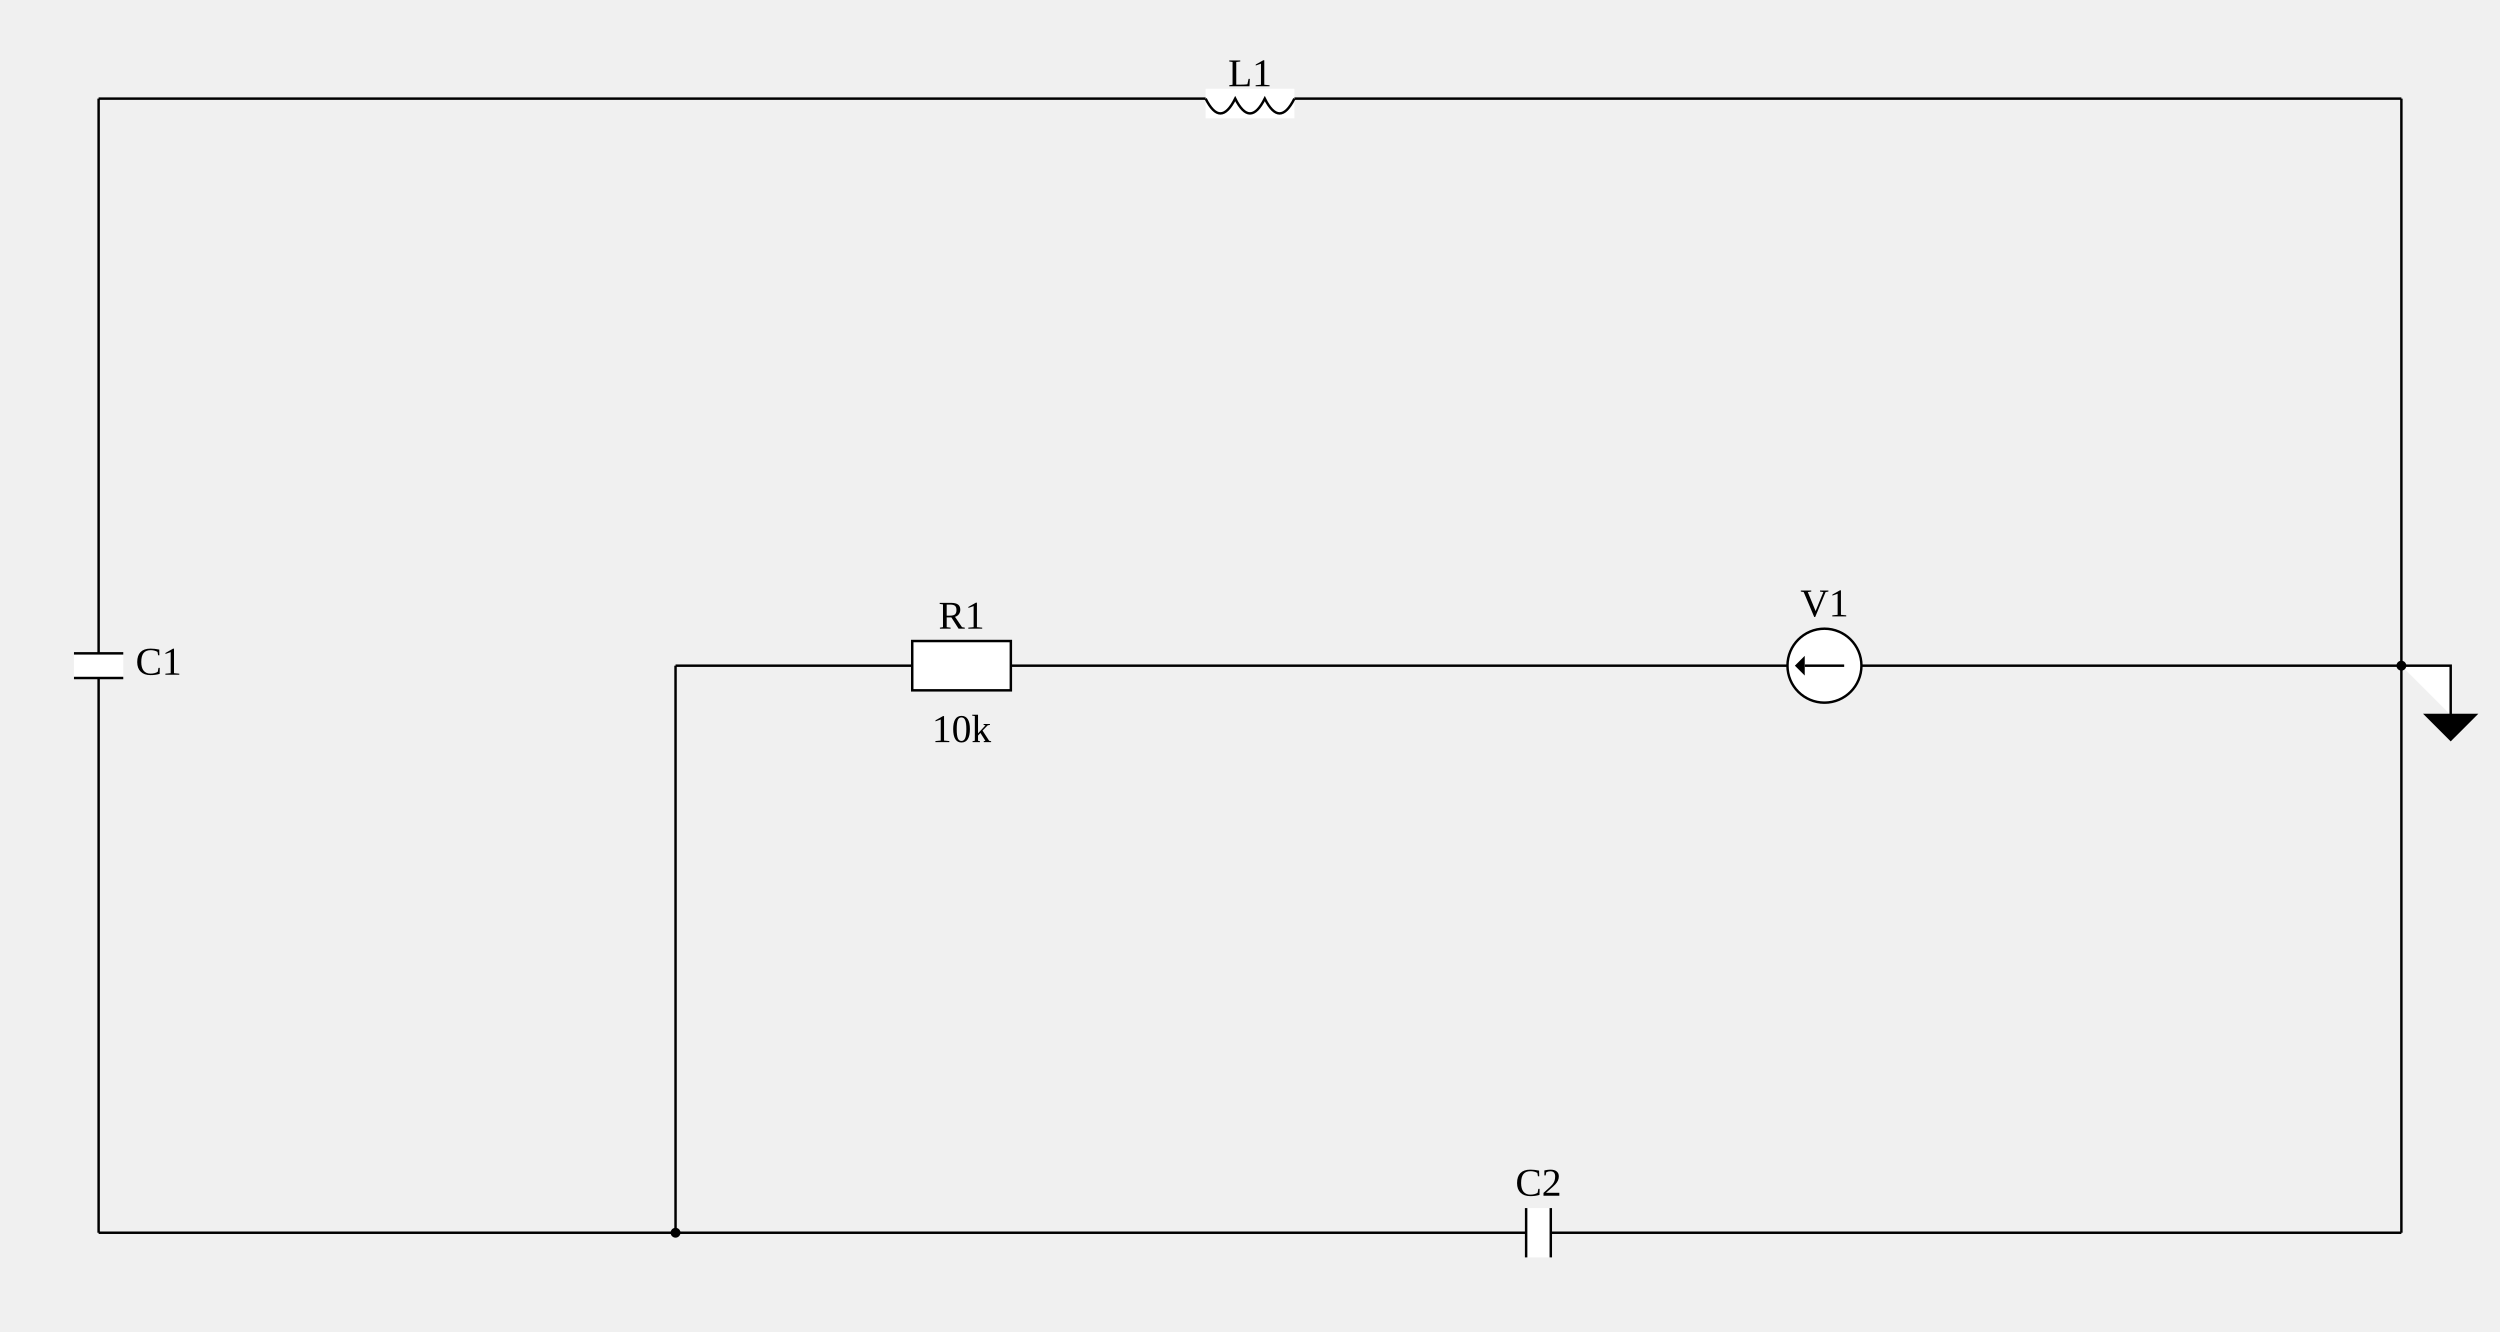
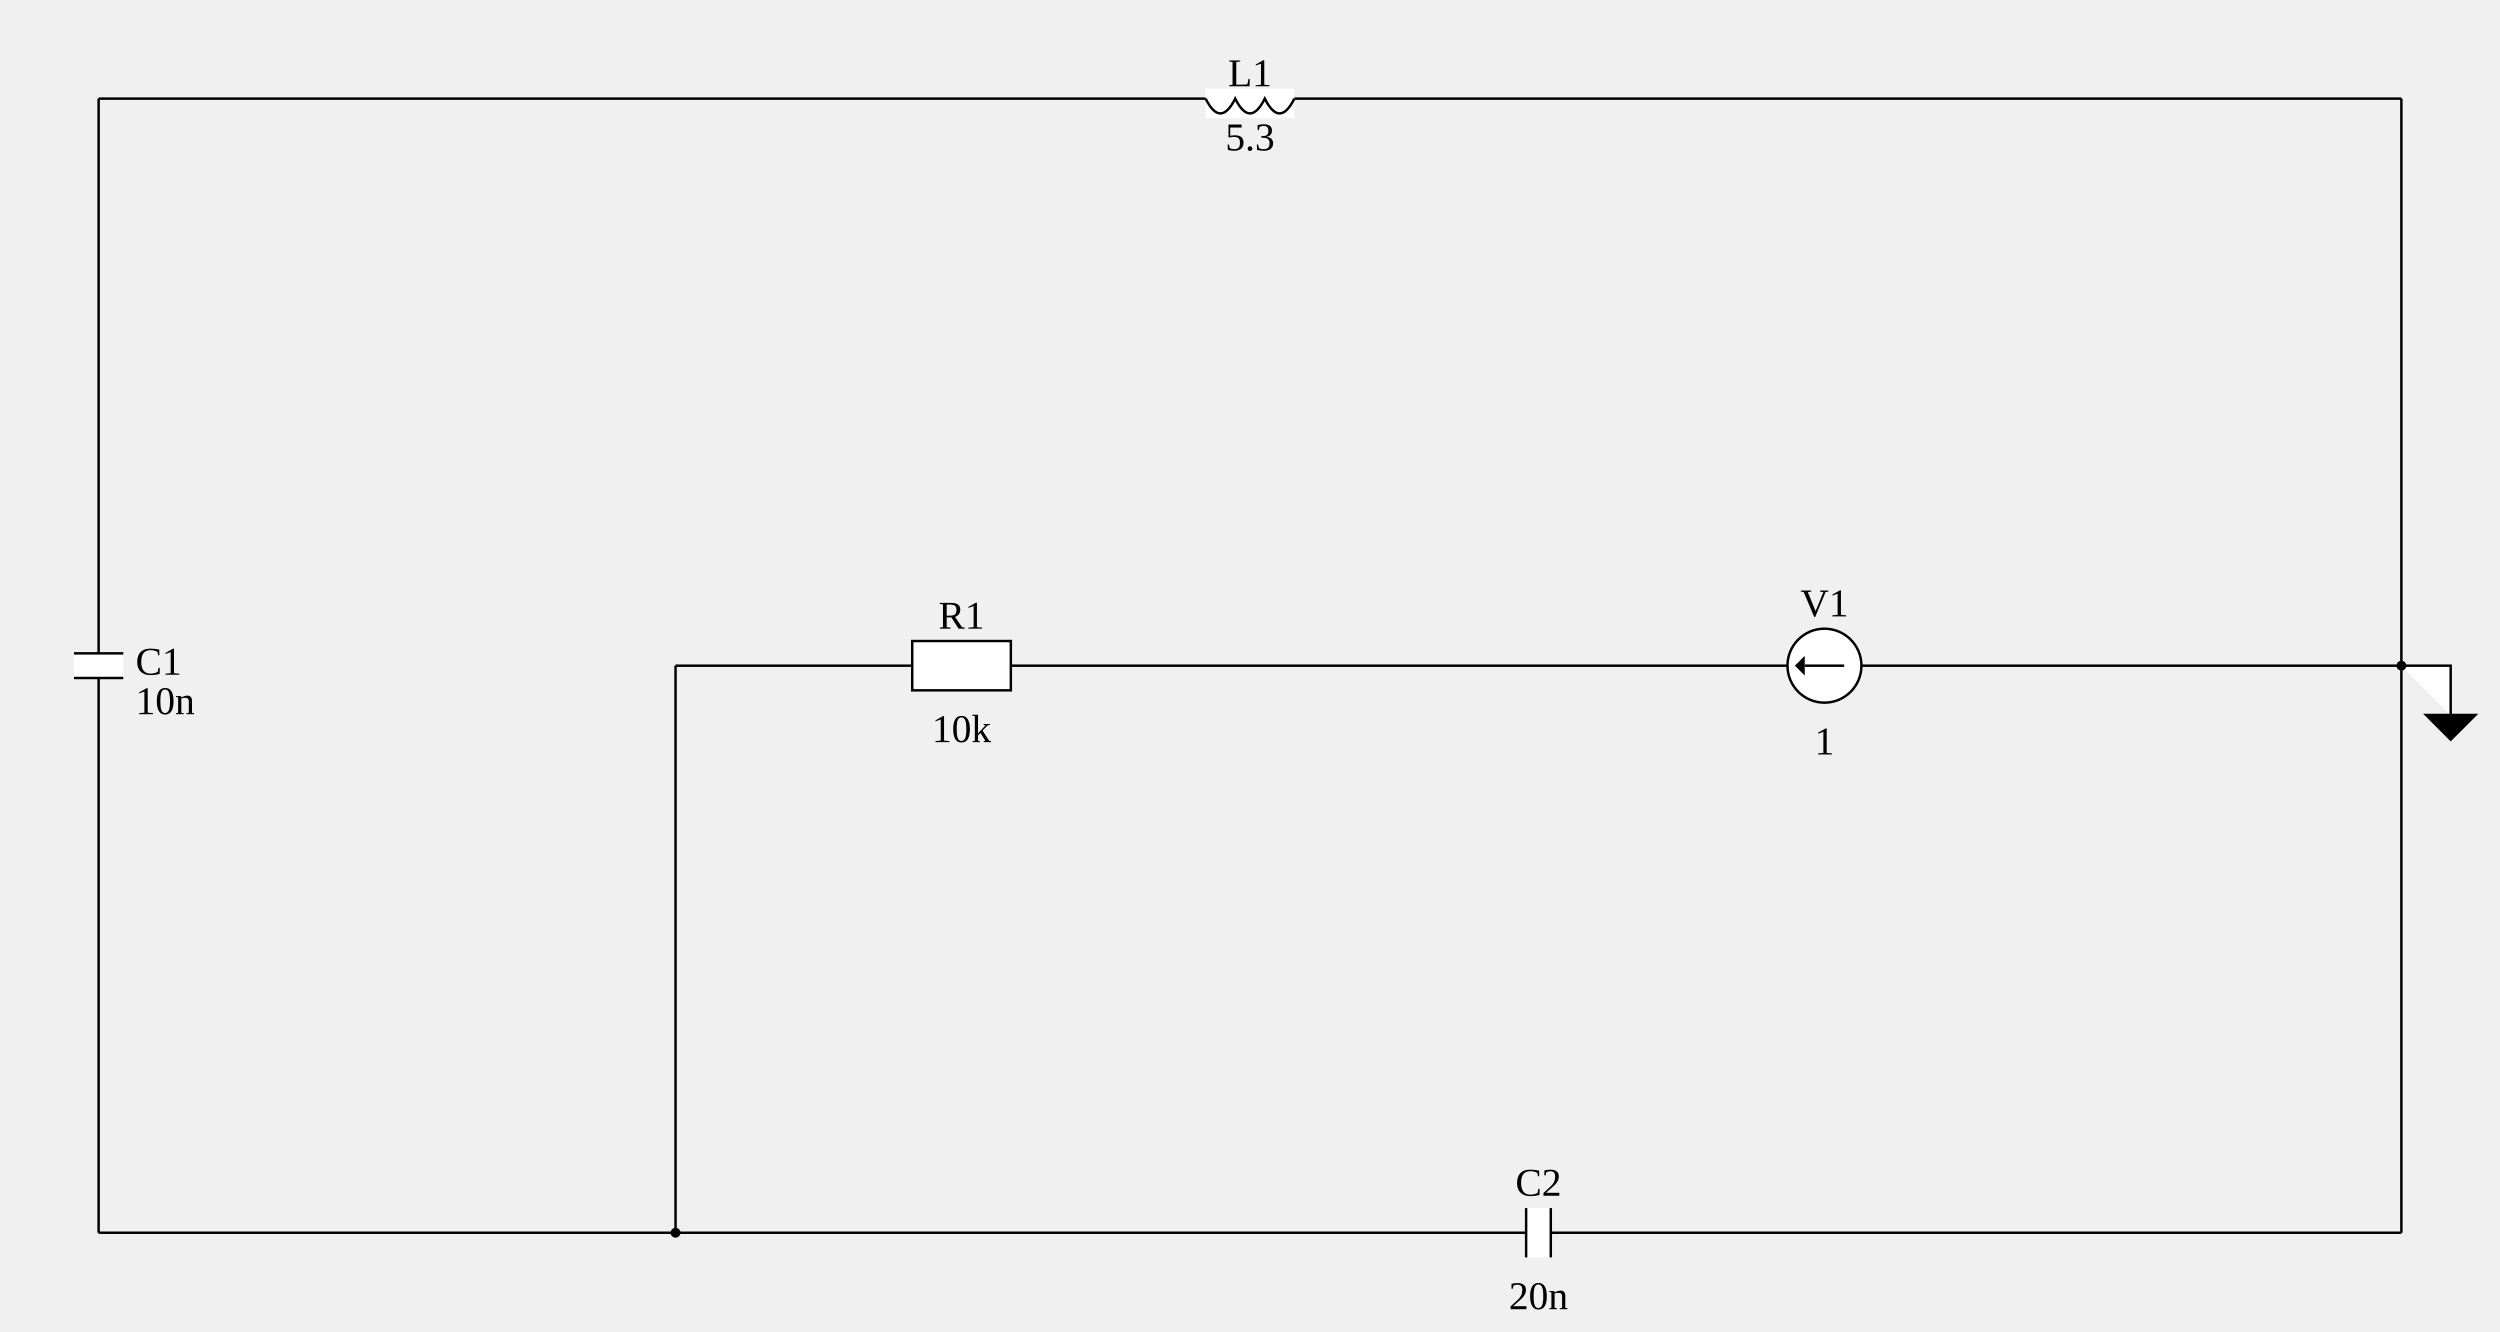
<svg xmlns="http://www.w3.org/2000/svg" version="1.1" baseProfile="full" viewBox="176 176 1014 540">
  <style>
        .vert { font-size: 16; fill: #000000; dominant-baseline: middle }
        .hori { font-size: 16; fill: #000000; text-anchor: middle }
    </style>
  <defs>
    <marker id="arrowhead" markerWidth="8" markerHeight="8" refX="0" refY="4" orient="auto">
      <polygon points="0 0, 4 4, 0 8" />
    </marker>
  </defs>
  <g>
    <g>
      <path fill="none" d="M 683 446 L 916 446" stroke="#000000" />
    </g>
    <g>
      <path fill="none" d="M 1150 446 L 916 446" stroke="#000000" />
    </g>
    <g>
      <path fill="none" d="M 566 446 L 683 446" stroke="#000000" />
    </g>
    <g>
      <path fill="none" d="M 216 216 L 216 446" stroke="#000000" />
    </g>
    <g>
      <path fill="none" d="M 683 216 L 216 216" stroke="#000000" />
    </g>
    <g>
      <path fill="none" d="M 800 676 L 450 676" stroke="#000000" />
    </g>
    <g>
      <path fill="none" d="M 450 446 L 566 446" stroke="#000000" />
    </g>
    <g>
      <path fill="none" d="M 450 446 L 450 676" stroke="#000000" />
    </g>
    <g>
      <path fill="none" d="M 216 676 L 450 676" stroke="#000000" />
    </g>
    <g>
      <path fill="none" d="M 216 676 L 216 446" stroke="#000000" />
    </g>
    <g>
      <path fill="none" d="M 1150 216 L 1150 446" stroke="#000000" />
    </g>
    <g>
      <path fill="none" d="M 1150 216 L 683 216" stroke="#000000" />
    </g>
    <g>
      <path fill="none" d="M 1150 676 L 1150 446" stroke="#000000" />
    </g>
    <g>
      <path fill="none" d="M 1150 676 L 800 676" stroke="#000000" />
    </g>
  </g>
  <g>
    <circle cx="916" cy="446" r="15" style="fill:#ffffff;stroke:#000000;stroke-width:1" />
    <line x1="924" y1="446" x2="908" y2="446" stroke="#000000" stroke-width="1" marker-end="url(#arrowhead)" />
    <text x="916" y="426" class="hori">V1</text>
+     <text x="916" y="482" class="hori">1</text>
  </g>
  <g>
    <path d="M 1150,446 h 20 v 20" style="fill:#ffffff;stroke:#000000;stroke-width:1" />
    <path d="M 1170,466 h 10 l -10,10 l -10,-10 h 10" style="fill:#000000;stroke:#000000;stroke-width:1" />
  </g>
  <g>
    <circle cx="1150" cy="446" r="2" style="fill:#000000" />
  </g>
  <g>
    <rect x="546" y="436" width="40" height="20" style="fill:#ffffff;stroke:#000000;stroke-width:1" />
    <text x="566" y="431" class="hori">R1</text>
    <text x="566" y="477" class="hori">10k</text>
  </g>
  <g>
    <rect x="206" y="441" width="20" height="10" style="fill:#ffffff" />
    <line x1="206" y1="441" x2="226" y2="441" stroke="#000000" stroke-width="1" />
    <line x1="206" y1="451" x2="226" y2="451" stroke="#000000" stroke-width="1" />
    <text x="231" y="446" class="vert">C1</text>
+     <text x="231" y="462" class="vert">10n</text>
  </g>
  <g>
    <rect x="665" y="212" width="36" height="12" style="fill:#ffffff" />
    <path d="M 665,216 C 669,224 673,224 677,216 C 681,224 685,224 689,216 C 693,224 697,224 701,216 " style="fill:#ffffff;stroke:#000000;stroke-width:1" />
    <text x="683" y="211" class="hori">L1</text>
+     <text x="683" y="237" class="hori">5.3</text>
  </g>
  <g>
    <rect x="795" y="666" width="10" height="20" style="fill:#ffffff" />
    <line x1="795" y1="666" x2="795" y2="686" stroke="#000000" stroke-width="1" />
    <line x1="805" y1="666" x2="805" y2="686" stroke="#000000" stroke-width="1" />
    <text x="800" y="661" class="hori">C2</text>
+     <text x="800" y="707" class="hori">20n</text>
  </g>
  <g>
    <circle cx="450" cy="676" r="2" style="fill:#000000" />
  </g>
</svg>
